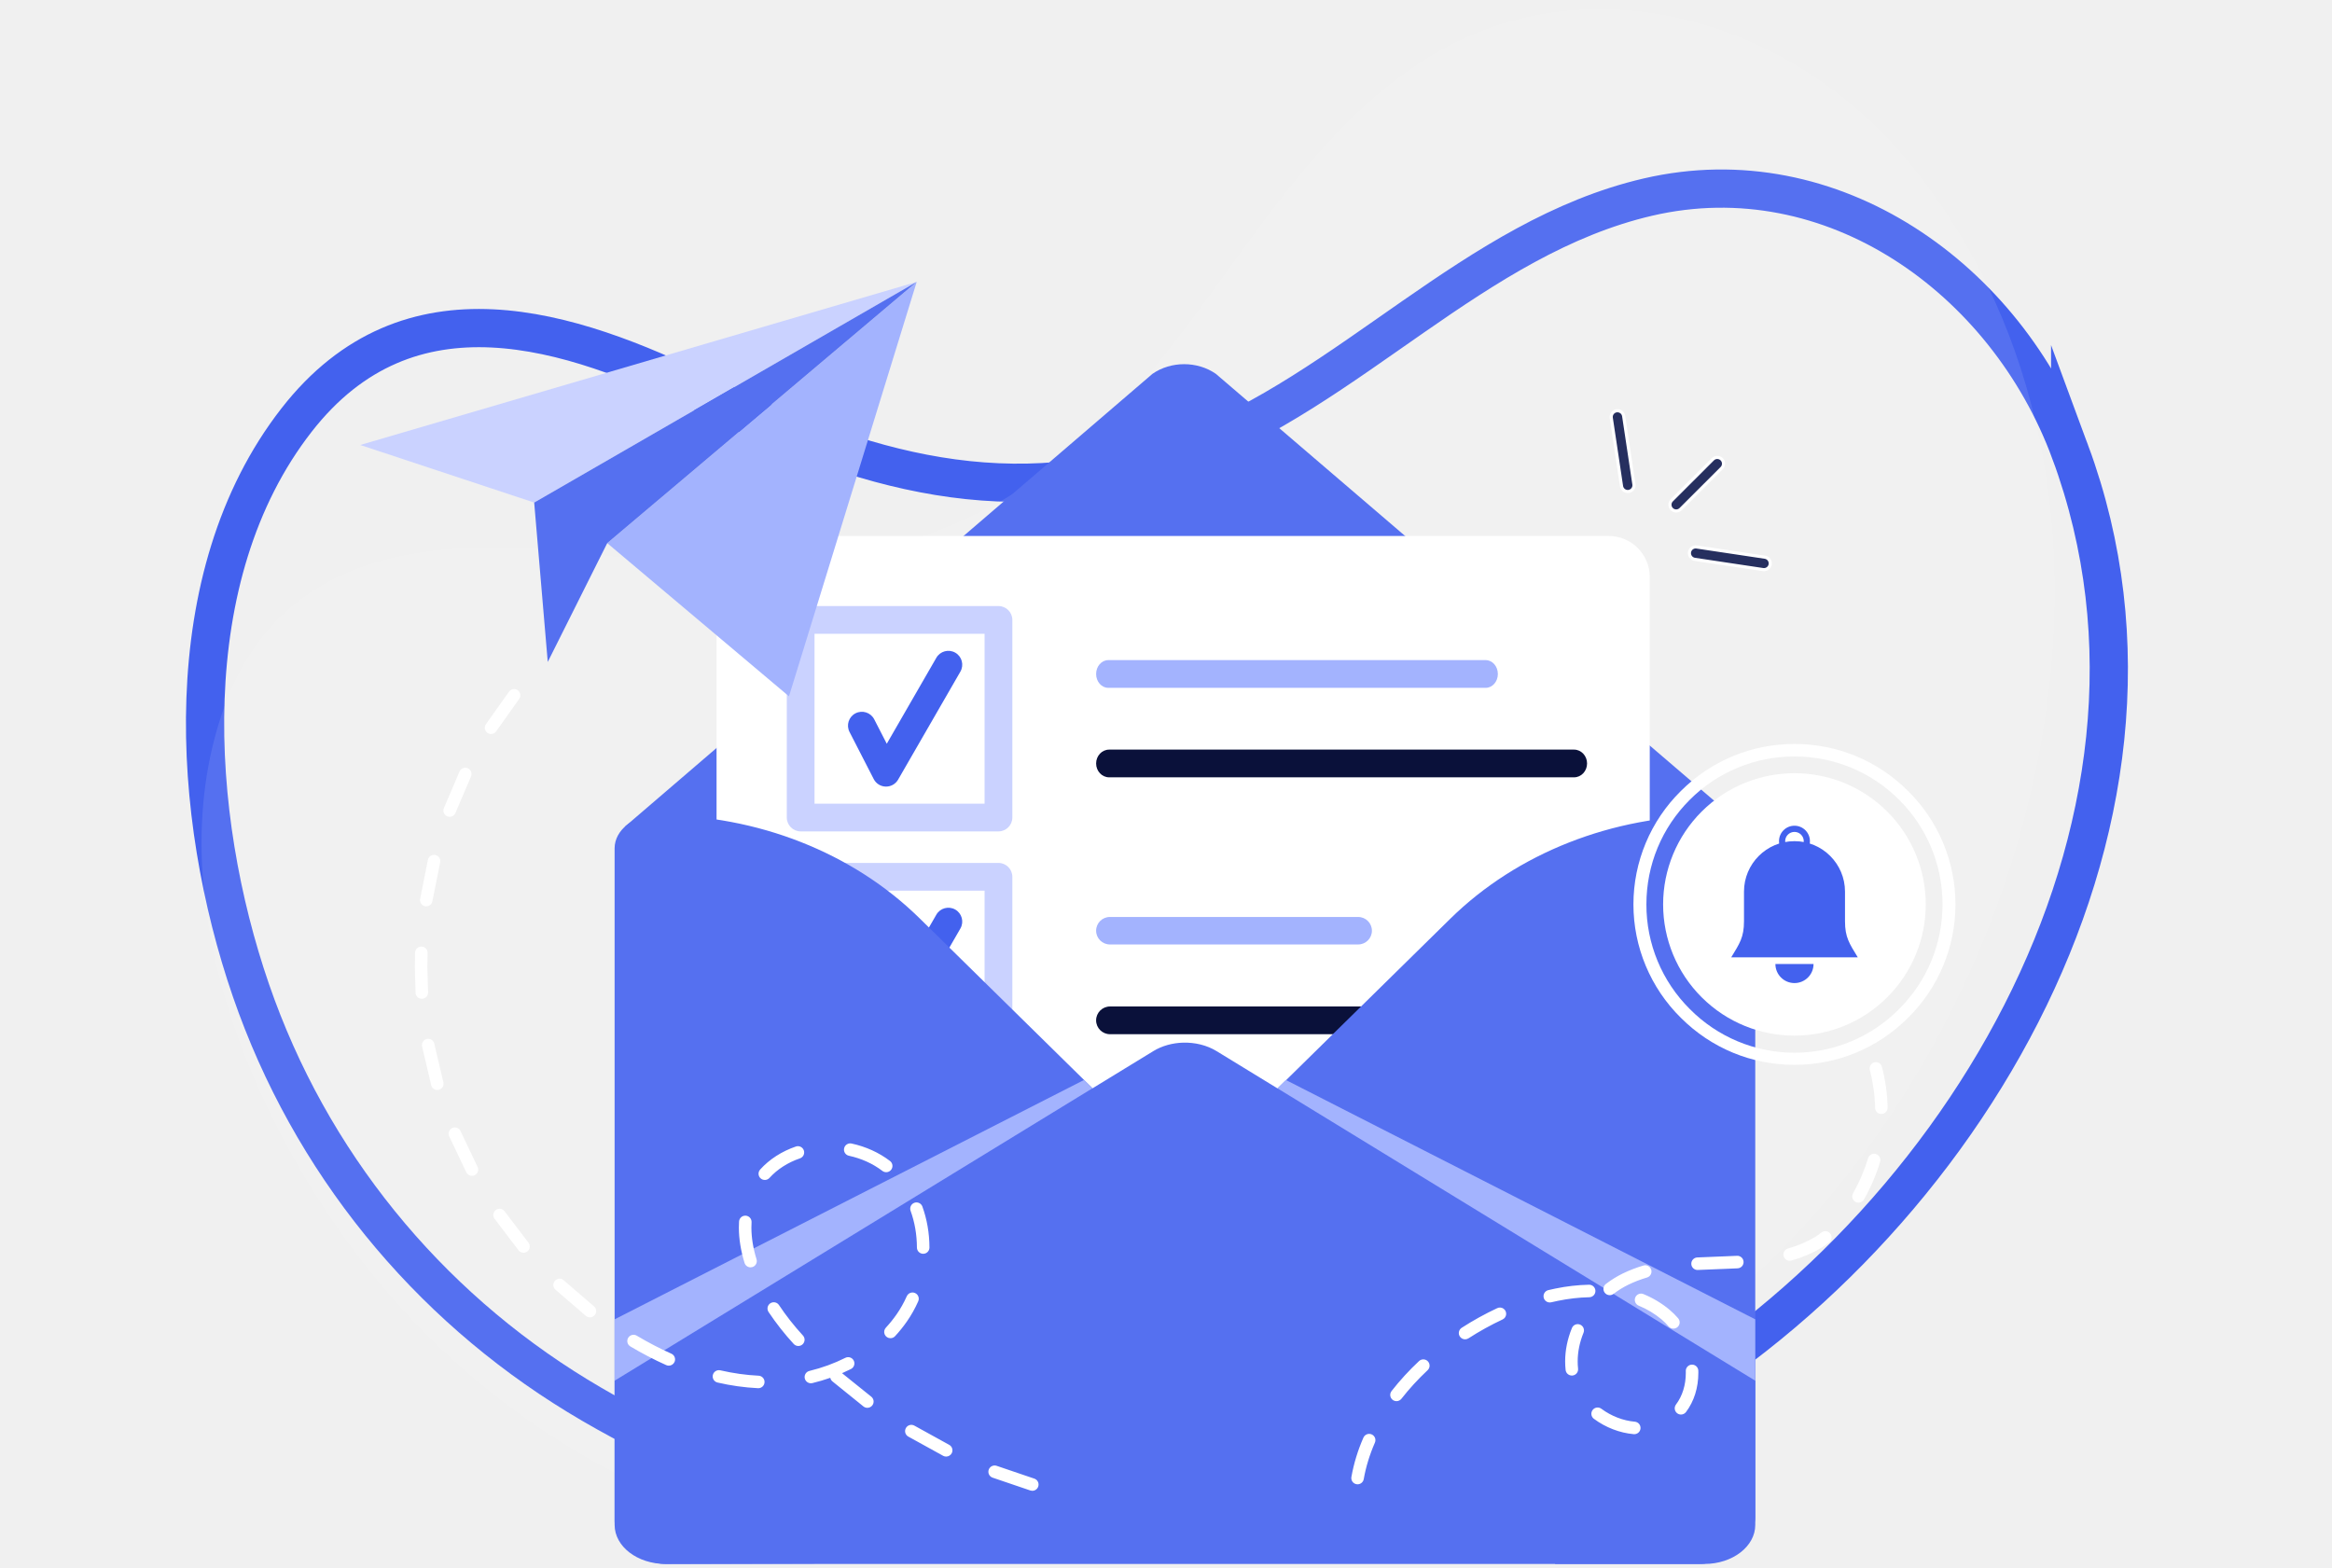
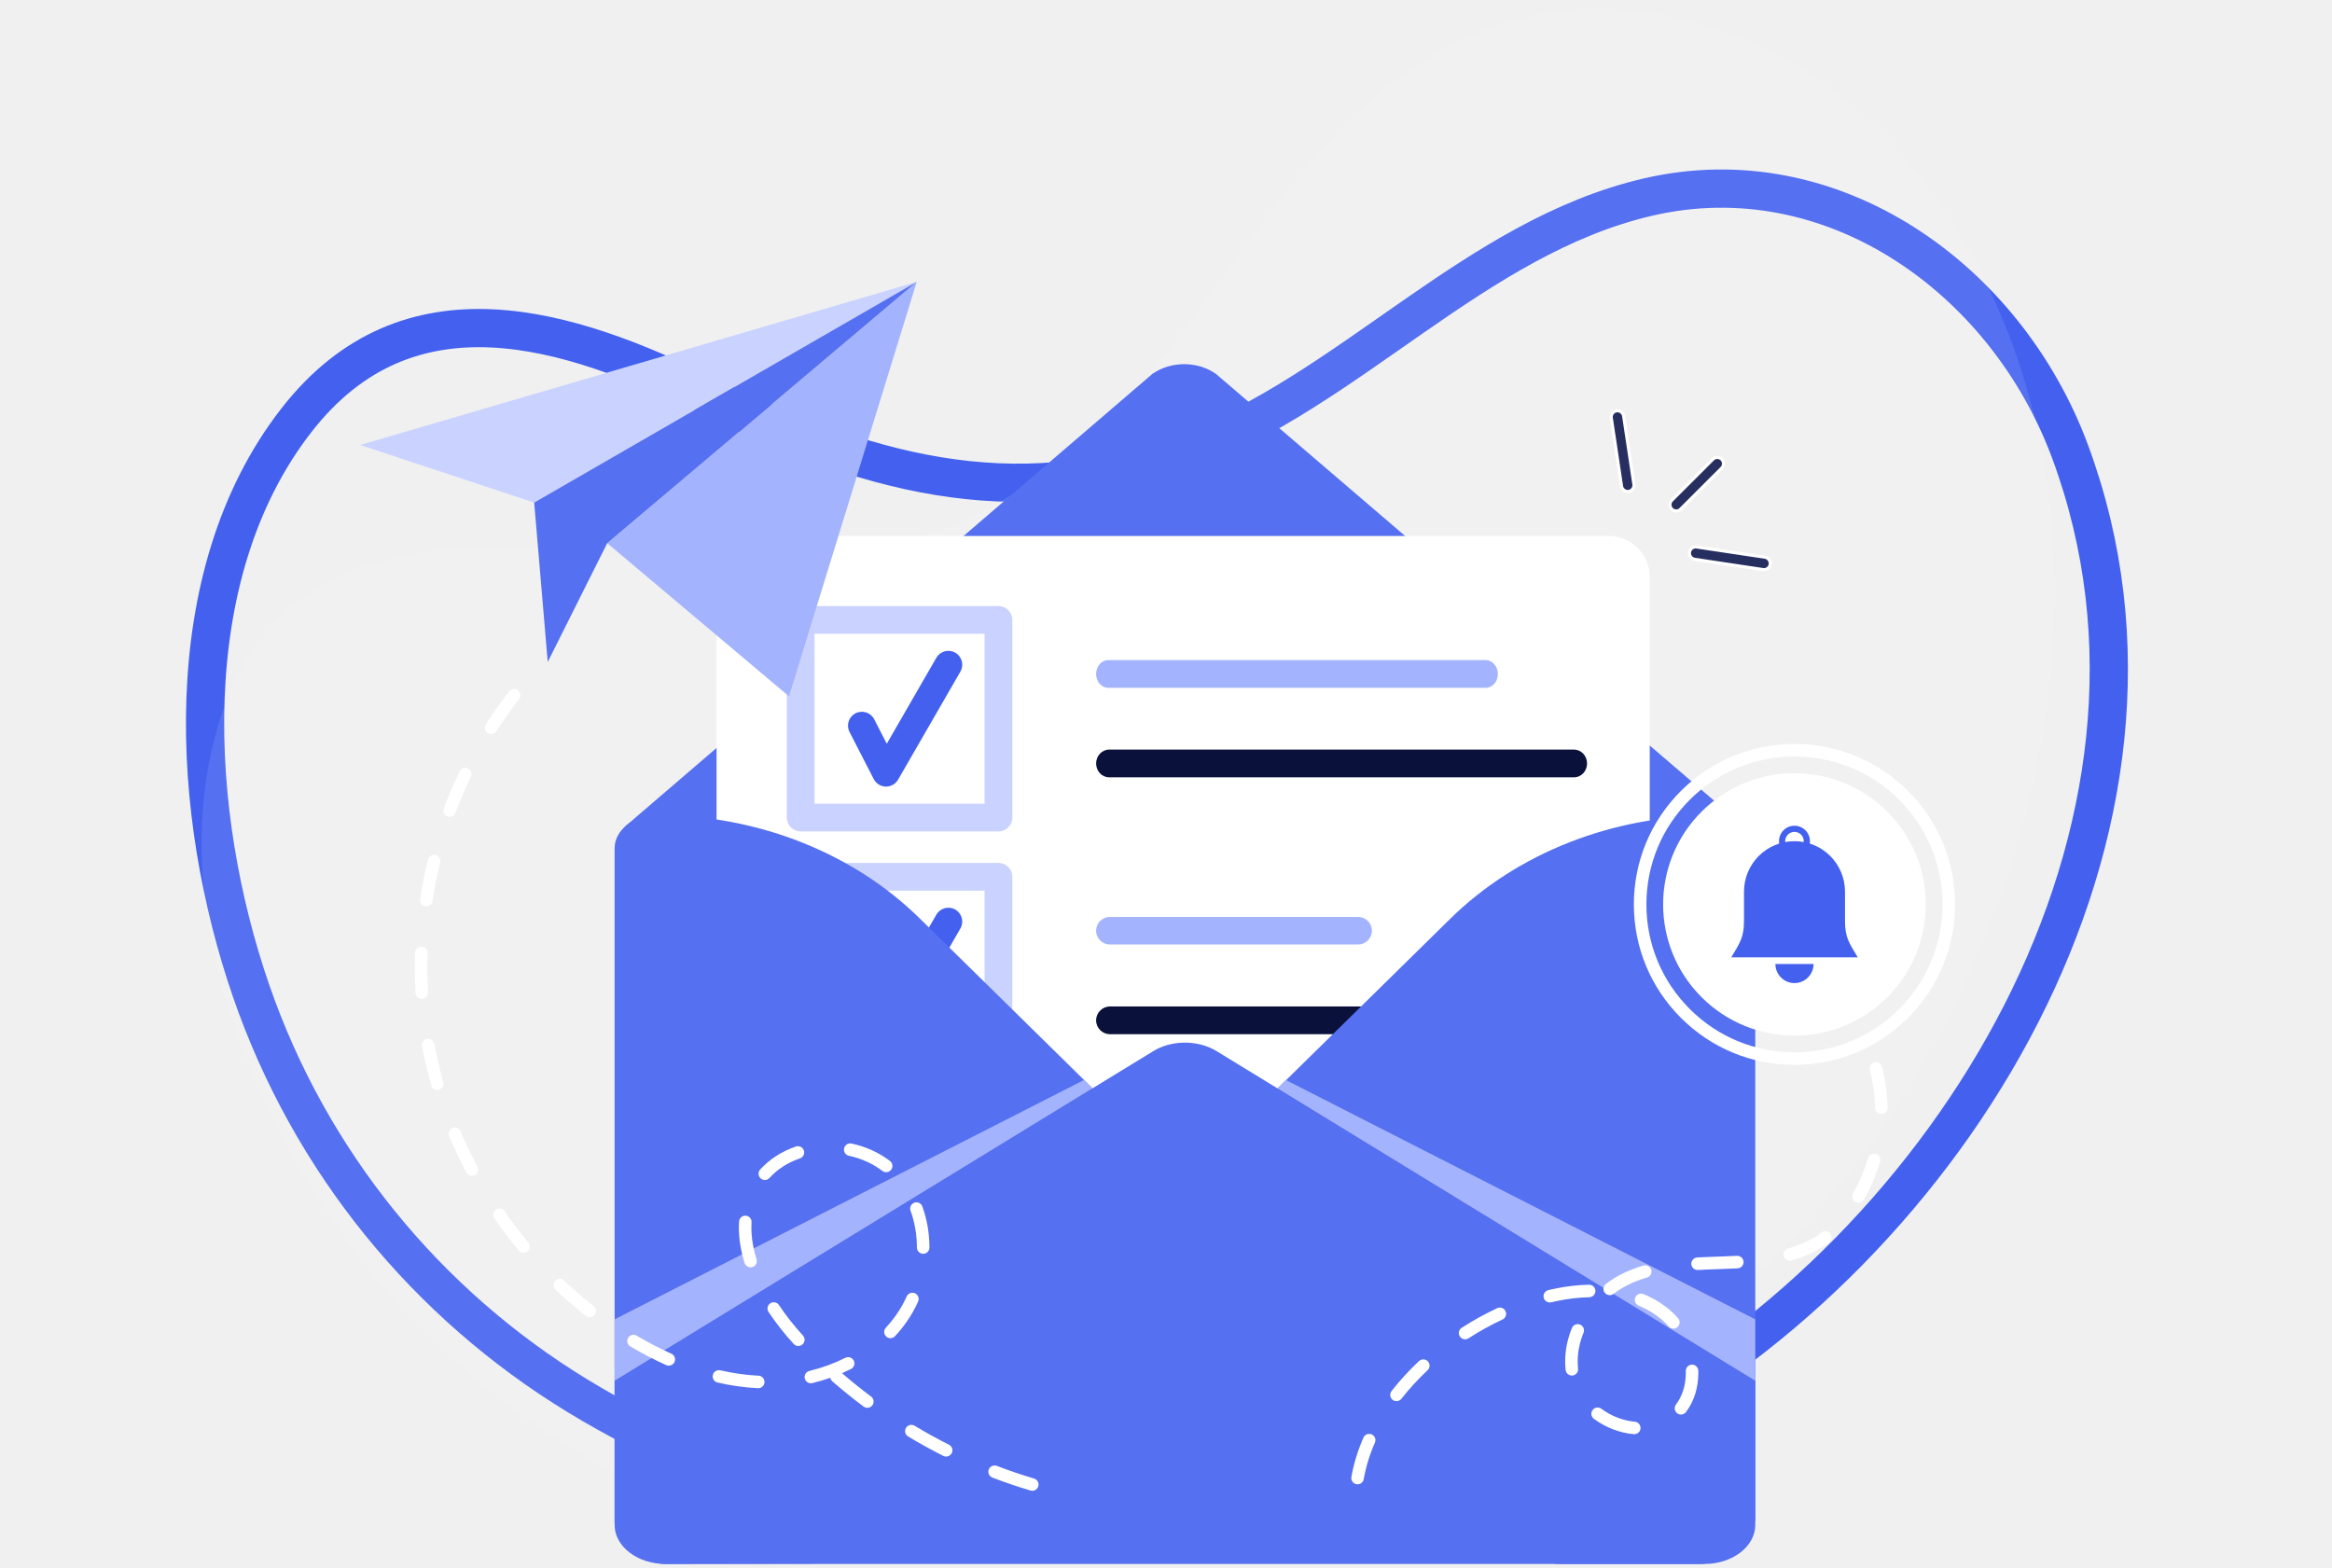
- <svg xmlns="http://www.w3.org/2000/svg" width="183" height="123" fill="none">
-   <g clip-path="url(#A)">
-     <path d="M162.453 35.456c-5.032-13.596-18.68-23.346-33.132-19.99-13.602 3.159-23.38 15.193-36.358 20.015-13.606 5.054-25.406 1.473-37.666-4.526-10.568-5.172-23.201-9.319-32.026 2.01-9.569 12.285-8.29 31.094-3.577 44.76 4.646 13.473 13.794 24.592 25.625 31.809 23.581 14.382 56.851 15.558 81.856 2.205 25.849-13.804 46.248-46.645 35.278-76.284z" stroke="#4361ee" stroke-width="3" stroke-miterlimit="10" />
-     <path opacity=".1" d="M149.732 12.677c-9.219-11.194-25.312-15.931-37.863-8.022-11.811 7.443-17.096 22.016-27.772 30.824-11.193 9.235-23.516 9.719-37.068 8.071-11.681-1.42-24.977-1.197-29.592 12.398-5.006 14.742 2.38 32.09 11.32 43.456 8.814 11.204 21.106 18.709 34.652 21.648 26.998 5.857 58.813-3.938 78.049-24.749 19.885-21.515 28.37-59.224 8.274-83.626z" fill="#fff" />
-     <path d="M90.441 29.334l-41.394 35.53.77 16.076c0 1.917 2.315 29.105 4.517 29.105l38.652-25.841 34.827 23.189c2.202 0 6.453-25.266 6.453-27.183l2.574-15.382-41.43-35.493c-1.454-1.008-3.515-1.008-4.969 0z" fill="#5570f0" />
-     <path d="M126.239 116.464H59.453a3.22 3.22 0 0 1-3.222-3.219V45.28a3.22 3.22 0 0 1 3.222-3.219h66.787a3.22 3.22 0 0 1 3.222 3.219v67.965a3.22 3.22 0 0 1-3.222 3.219z" fill="#fff" />
-     <path d="M78.353 85.402H62.831a1.09 1.09 0 0 1-1.089-1.088V68.806a1.09 1.09 0 0 1 1.089-1.087h15.522a1.09 1.09 0 0 1 1.089 1.087v15.508a1.09 1.09 0 0 1-1.089 1.088zm-14.434-2.175h13.344V69.895H63.919v13.332z" fill="#cad2ff" />
-     <path d="M125.846 81.16H87.104a1.09 1.09 0 0 1-1.089-1.088 1.09 1.09 0 0 1 1.089-1.088h38.742a1.09 1.09 0 0 1 1.088 1.088c.001.6-.487 1.088-1.088 1.088z" fill="#0a113a" />
-     <path d="M69.532 81.888h-.026c-.399-.01-.761-.236-.942-.591L66.665 77.6c-.275-.534-.064-1.19.472-1.464a1.09 1.09 0 0 1 1.465.471l.986 1.919 3.89-6.747a1.09 1.09 0 0 1 1.487-.4c.521.3.7.965.4 1.486l-4.889 8.479a1.09 1.09 0 0 1-.944.544z" fill="#4361ee" />
-     <path d="M106.578 74.117H87.096a1.08 1.08 0 0 1-1.08-1.079 1.08 1.08 0 0 1 1.08-1.079h19.483a1.08 1.08 0 0 1 1.08 1.079 1.08 1.08 0 0 1-1.08 1.079z" fill="#a3b3fe" />
-     <path d="M78.353 65.244H62.831a1.09 1.09 0 0 1-1.089-1.088V48.648a1.09 1.09 0 0 1 1.089-1.088h15.522a1.09 1.09 0 0 1 1.089 1.088v15.508a1.09 1.09 0 0 1-1.089 1.088zm-14.434-2.176h13.344V49.736H63.919v13.332z" fill="#cad2ff" />
-     <path d="M116.588 53.978H86.97c-.527 0-.954-.487-.954-1.087s.427-1.088.954-1.088h29.618c.526 0 .954.487.954 1.088s-.428 1.087-.954 1.087z" fill="#a3b3fe" />
-     <path d="M123.517 61.001H87.041c-.566 0-1.025-.487-1.025-1.088s.459-1.087 1.025-1.087h36.477c.566 0 1.025.487 1.025 1.087s-.458 1.088-1.025 1.088z" fill="#0a113a" />
-     <path d="M69.532 61.728h-.026c-.399-.009-.761-.236-.942-.591l-1.899-3.697c-.275-.534-.064-1.19.472-1.464a1.09 1.09 0 0 1 1.465.471l.986 1.919 3.89-6.747a1.09 1.09 0 0 1 1.487-.4c.521.3.7.965.4 1.486l-4.889 8.479a1.09 1.09 0 0 1-.944.544z" fill="#4361ee" />
-     <g fill="#5570f0">
-       <path d="M93.835 91.733l19.973-19.634c5.246-5.156 12.733-8.103 20.591-8.103 1.846 0 3.342 1.171 3.342 2.617v26.75 25.728c0 1.445-2.495 3.639-4.341 3.639h-11.348L93.835 94.994c-.944-.928-.944-2.333 0-3.261zm-1.698-.035L72.163 72.064c-5.246-5.156-12.733-8.103-20.591-8.103-1.846 0-3.342 1.171-3.342 2.617v26.75 26.043c0 1.445 2.142 3.36 3.988 3.36l11.702-.036 28.217-27.736a2.23 2.23 0 0 0 0-3.261z" />
-       <path d="M137.742 108.35v11.318c0 1.691-1.786 3.063-3.987 3.063H52.219c-2.202 0-3.987-1.371-3.987-3.063V108.35l42.27-25.862c.688-.421 1.512-.643 2.344-.666.925-.025 1.859.197 2.625.666l42.271 25.862z" />
-     </g>
-     <g fill="#a3b3fe">
-       <path d="M100.901 84.75l36.839 18.785-.001 4.815-37.501-22.949.663-.651zm-15.831 0l-36.839 18.785v4.815l37.501-22.949-.663-.651zM71.937 22.121l-8.639 28.032-1.384 4.492-3.947-3.328-10.316-8.694 24.287-20.502z" />
-     </g>
-     <path d="M71.937 22.121L41.921 39.44l-13.653-4.52 43.67-12.799z" fill="#cad2ff" />
-     <path d="M71.936 22.121L47.651 42.623l-4.667 9.323L41.92 39.44l30.016-17.319z" fill="#5570f0" />
-     <g fill="#fff">
-       <path d="M81.007 116.991a.49.49 0 0 1-.14-.021l-2.99-1.016a.491.491 0 0 1 .352-.917l2.919.992a.49.49 0 0 1 .331.611.49.49 0 0 1-.47.351zm-6.759-2.686c-.074 0-.15-.016-.221-.052l-2.764-1.525a.49.49 0 0 1 .508-.842l2.7 1.489a.49.49 0 0 1 .218.66c-.088.171-.261.27-.441.27zm-6.184-3.826c-.102 0-.206-.033-.294-.098l-2.455-1.983a.49.49 0 0 1-.159-.275 14.62 14.62 0 0 1-1.407.416c-.263.064-.529-.099-.594-.362a.49.49 0 0 1 .362-.593c.993-.241 1.941-.587 2.82-1.028a.491.491 0 0 1 .442.877l-.7.328 2.279 1.833a.49.49 0 0 1 .099.688c-.095.129-.243.197-.393.197zm-8.56-1.539c-.008 0-.016 0-.023-.001a18.02 18.02 0 0 1-3.174-.445.491.491 0 0 1 .221-.957c1.009.232 2.018.374 3 .421a.49.49 0 0 1 .468.514.49.49 0 0 1-.49.468zm-7.021-1.769a.5.5 0 0 1-.201-.043 27.6 27.6 0 0 1-2.817-1.467.491.491 0 1 1 .503-.844c.903.537 1.817 1.013 2.716 1.414a.49.49 0 0 1 .248.65c-.082.181-.261.29-.449.29zm10.166-1.544a.49.49 0 0 1-.363-.159 20.76 20.76 0 0 1-1.975-2.51.49.49 0 1 1 .818-.544c.548.824 1.181 1.628 1.88 2.39a.49.49 0 0 1-.03.694.48.48 0 0 1-.331.129zm7.229-.612a.49.49 0 0 1-.361-.825 9.8 9.8 0 0 0 .846-1.052c.301-.433.566-.904.787-1.399a.492.492 0 1 1 .898.4c-.246.552-.542 1.076-.877 1.559-.28.403-.593.793-.931 1.158a.48.48 0 0 1-.36.159zm-23.589-1.638a.49.49 0 0 1-.304-.105l-2.397-2.065a.492.492 0 1 1 .676-.714l2.329 2.006a.49.49 0 0 1-.304.878zm12.609-3.922c-.21 0-.405-.136-.47-.347-.296-.96-.447-1.895-.446-2.78l.014-.468a.491.491 0 1 1 .981.06l-.012.409c0 .787.135 1.625.402 2.49a.49.49 0 0 1-.325.614.51.51 0 0 1-.144.021zm13.548-1.064c-.27 0-.49-.219-.492-.489-.004-1.015-.172-1.989-.5-2.892a.492.492 0 0 1 .925-.335c.365 1.01.554 2.095.558 3.223a.49.49 0 0 1-.489.493zm-31.365-.082a.49.49 0 0 1-.379-.177l-1.913-2.518a.492.492 0 0 1 .809-.559l1.861 2.449a.49.49 0 0 1-.064.692c-.092.075-.203.112-.314.112zm18.937-5.71a.49.49 0 0 1-.365-.821c.727-.803 1.696-1.427 2.803-1.805a.491.491 0 1 1 .318.93c-.948.323-1.775.854-2.39 1.534a.5.5 0 0 1-.366.162zm-22.984-.324c-.176 0-.346-.095-.435-.261l-1.356-2.856a.491.491 0 1 1 .906-.381l1.319 2.777a.49.49 0 0 1-.204.664c-.073.038-.152.057-.229.057zm32.506-.287a.49.49 0 0 1-.299-.102c-.739-.566-1.646-.977-2.624-1.188a.491.491 0 0 1 .208-.96c1.119.241 2.161.715 3.014 1.369a.49.49 0 0 1-.299.881zm-35.224-6.449a.49.49 0 0 1-.473-.357l-.724-3.079a.491.491 0 1 1 .966-.18l.703 2.99a.49.49 0 0 1-.339.606c-.044.013-.09.019-.134.019zm-1.215-7.159a.49.49 0 0 1-.49-.463l-.058-2.004.019-1.158c.009-.271.237-.484.508-.475a.49.49 0 0 1 .475.507l-.019 1.126.057 1.947a.49.49 0 0 1-.462.519c-.01-.001-.019 0-.029 0zm.35-7.255a.44.44 0 0 1-.075-.006.49.49 0 0 1-.411-.56l.618-3.1c.065-.263.331-.424.595-.36a.49.49 0 0 1 .36.594l-.602 3.014c-.038.244-.248.417-.486.417zm1.837-7.027a.5.5 0 0 1-.173-.031.49.49 0 0 1-.288-.633l1.241-2.908a.491.491 0 1 1 .886.425l-1.207 2.827a.49.49 0 0 1-.46.32zm3.249-6.497a.49.49 0 0 1-.414-.757l1.831-2.581c.168-.214.476-.251.69-.085a.49.49 0 0 1 .085.689l-1.778 2.505c-.092.147-.251.227-.413.227zm67.996 58.88a.51.51 0 0 1-.086-.008.49.49 0 0 1-.398-.569 13.59 13.59 0 0 1 .943-3.086c.109-.248.399-.362.648-.253a.49.49 0 0 1 .253.646c-.413.946-.708 1.91-.876 2.863-.043.24-.251.407-.484.407zm21.714-3.933c-.015 0-.029-.001-.044-.002-1.098-.095-2.208-.524-3.126-1.206a.491.491 0 0 1 .587-.788c.774.575 1.706.936 2.625 1.016a.49.49 0 0 1 .447.532.49.49 0 0 1-.489.448zm3.665-1.541c-.103 0-.206-.033-.295-.099a.49.49 0 0 1-.097-.687c.505-.672.772-1.534.772-2.492l-.002-.135a.49.49 0 0 1 .479-.504c.269-.008.497.207.504.479l.002.16c0 1.172-.335 2.238-.969 3.082-.097.128-.245.196-.394.196zm-22.326-1.05a.49.49 0 0 1-.387-.793 20.88 20.88 0 0 1 2.156-2.353c.198-.186.51-.176.695.021a.49.49 0 0 1-.02.694c-.756.71-1.448 1.464-2.055 2.242a.5.5 0 0 1-.389.189zm13.762-2.011a.49.49 0 0 1-.489-.437c-.024-.222-.036-.449-.036-.675 0-.872.178-1.752.531-2.616a.491.491 0 1 1 .91.371c-.304.746-.458 1.502-.458 2.246a5.33 5.33 0 0 0 .03.567.49.49 0 0 1-.435.542l-.053.002zm-8.377-2.842c-.162 0-.32-.08-.414-.225a.49.49 0 0 1 .147-.679c.896-.578 1.835-1.097 2.787-1.542a.491.491 0 1 1 .417.889c-.913.427-1.812.924-2.671 1.478-.083.053-.176.079-.266.079zm16.346-.84c-.138 0-.275-.059-.373-.171a4.97 4.97 0 0 0-.549-.547 6.84 6.84 0 0 0-1.803-1.085.491.491 0 1 1 .375-.908c.766.316 1.459.734 2.062 1.243.233.198.456.418.661.656a.49.49 0 0 1-.373.812zm-9.7-2.053a.49.49 0 0 1-.478-.377.49.49 0 0 1 .365-.592l.555-.123a14.52 14.52 0 0 1 2.637-.3c.273-.004.496.21.502.481a.49.49 0 0 1-.482.501c-.801.016-1.629.111-2.458.281l-.525.116a.51.51 0 0 1-.116.013zm4.703-.572c-.148 0-.295-.066-.391-.194a.49.49 0 0 1 .092-.688c.415-.316.858-.591 1.314-.815a10.35 10.35 0 0 1 1.633-.63.491.491 0 0 1 .278.942 9.4 9.4 0 0 0-1.477.57 6.88 6.88 0 0 0-1.15.714c-.09.068-.195.101-.299.101zm6.893-1.977a.49.49 0 0 1-.49-.465.49.49 0 0 1 .464-.518l1.721-.071.244-.009 1.155-.049c.27-.015.502.194.517.465a.49.49 0 0 1-.465.517l-1.173.05-.245.009-1.7.07c-.01.001-.019.001-.028.001zm7.229-.723a.49.49 0 0 1-.473-.356.49.49 0 0 1 .338-.607 8.74 8.74 0 0 0 2.138-.908c.15-.09.312-.205.484-.343a.491.491 0 0 1 .619.763 5.37 5.37 0 0 1-.595.423c-.71.426-1.487.757-2.374 1.011-.046.012-.092.018-.137.018zm5.399-4.56c-.082 0-.166-.021-.242-.064a.49.49 0 0 1-.184-.669 13.6 13.6 0 0 0 1.184-2.761.492.492 0 0 1 .942.284 14.57 14.57 0 0 1-1.27 2.961c-.092.159-.259.248-.43.248zm1.796-6.962a.49.49 0 0 1-.491-.481c-.02-.988-.16-1.987-.414-2.968a.491.491 0 1 1 .951-.247c.274 1.055.423 2.13.446 3.195a.49.49 0 0 1-.482.501zm.466-9.162a10.29 10.29 0 0 0 0-14.561c-4.024-4.021-10.549-4.021-14.574 0a10.29 10.29 0 0 0 0 14.561c4.024 4.021 10.55 4.021 14.574 0z" />
-     </g>
-     <g fill="#4361ee">
-       <path d="M144.784 72.298v-2.327c0-2.187-1.776-3.96-3.964-3.96a3.96 3.96 0 0 0-3.963 3.96v2.327c0 1.265-.348 1.749-1.003 2.83h9.933c-.656-1.081-1.003-1.565-1.003-2.83zm-3.966 4.849c-.826 0-1.496-.669-1.496-1.495h2.992c.001.825-.669 1.495-1.496 1.495z" />
-       <path d="M140.818 64.799c-.671 0-1.214.543-1.214 1.213s.543 1.213 1.214 1.213 1.214-.543 1.214-1.213-.544-1.213-1.214-1.213zm0 1.942a.73.73 0 0 1-.73-.728.73.73 0 0 1 .73-.729.73.73 0 0 1 .729.729.73.73 0 0 1-.729.728z" />
-     </g>
-     <path d="M140.817 83.564c-3.366 0-6.53-1.31-8.911-3.688a12.5 12.5 0 0 1 0-17.805c2.381-2.378 5.545-3.688 8.911-3.688s6.53 1.31 8.911 3.688a12.5 12.5 0 0 1 0 17.805c-2.38 2.378-5.545 3.688-8.911 3.688zm0-24.198a11.55 11.55 0 0 0-8.216 3.399c-2.194 2.193-3.402 5.107-3.402 8.208a11.53 11.53 0 0 0 3.402 8.208 11.55 11.55 0 0 0 16.432 0c2.194-2.193 3.402-5.107 3.402-8.208a11.53 11.53 0 0 0-3.402-8.208 11.55 11.55 0 0 0-8.216-3.399z" fill="#fff" />
-     <path d="M131.539 40.098a.49.49 0 0 1-.348-.838l3.222-3.219a.49.49 0 1 1 .695.694l-3.222 3.219a.49.49 0 0 1-.347.144z" fill="#262f5f" />
-     <path d="M131.538 40.22a.61.61 0 0 1-.434-.18c-.117-.116-.18-.27-.18-.434s.063-.318.18-.434l3.222-3.219c.239-.24.629-.24.868 0a.61.61 0 0 1 0 .868l-3.222 3.219a.61.61 0 0 1-.434.18zm3.222-4.201c-.094 0-.189.036-.261.108l-3.222 3.219c-.07.07-.108.162-.108.261s.038.191.108.261.162.108.261.108.191-.038.261-.108l3.222-3.219c.07-.07.108-.162.108-.261s-.038-.191-.108-.26a.37.37 0 0 0-.261-.108z" fill="#fff" />
-     <path d="M138.429 44.705a.51.51 0 0 1-.073-.005l-5.363-.804a.49.49 0 0 1 .146-.972l5.362.804a.49.49 0 0 1 .414.558.49.49 0 0 1-.486.418z" fill="#262f5f" />
-     <path d="M138.429 44.827a.65.65 0 0 1-.092-.007l-5.363-.804c-.334-.05-.566-.363-.516-.698s.364-.566.699-.516l5.362.804c.335.05.567.363.517.698a.62.62 0 0 1-.607.523zm-5.364-1.787a.37.37 0 0 0-.364.314.37.37 0 0 0 .309.419l5.363.804a.37.37 0 0 0 .419-.309.37.37 0 0 0-.309-.419l-5.363-.804c-.018-.003-.037-.004-.055-.004z" fill="#fff" />
-     <path d="M127.734 38.57c-.239 0-.449-.175-.486-.418l-.805-5.358a.49.49 0 0 1 .413-.559c.268-.04.519.145.56.413l.805 5.358a.49.49 0 0 1-.414.559c-.024.004-.05.005-.073.005z" fill="#262f5f" />
-     <path d="M127.734 38.694a.62.62 0 0 1-.607-.523l-.806-5.357a.61.61 0 0 1 .114-.456c.098-.132.241-.218.403-.242a.61.61 0 0 1 .456.113c.133.098.218.241.242.403l.806 5.357a.61.61 0 0 1-.114.456c-.098.132-.241.218-.403.242-.03.005-.061.007-.091.007zm-.805-6.34c-.018 0-.036.002-.055.004-.098.015-.184.066-.242.145s-.083.176-.068.274l.805 5.358a.37.37 0 0 0 .364.314c.018 0 .036-.002.055-.004.097-.015.183-.066.241-.146a.36.36 0 0 0 .068-.274l-.805-5.358c-.015-.098-.066-.183-.145-.241-.064-.047-.14-.072-.218-.072z" fill="#fff" />
+ <svg xmlns="http://www.w3.org/2000/svg" width="183" height="123" viewBox="0 0 183 123" fill="none">
+   <g clip-path="url(#clip0_1230_3219)">
+     <path d="M162.453 35.456C157.421 21.86 143.773 12.11 129.321 15.466C115.719 18.625 105.941 30.66 92.963 35.481C79.357 40.536 67.558 36.954 55.297 30.955C44.729 25.783 32.097 21.636 23.271 32.966C13.702 45.251 14.982 64.06 19.694 77.726C24.341 91.199 33.488 102.318 45.319 109.535C68.9 123.917 102.17 125.093 127.175 111.74C153.024 97.936 173.423 65.095 162.453 35.456Z" stroke="#4361EE" stroke-width="3" stroke-miterlimit="10" />
+     <path opacity="0.1" d="M149.732 12.677C140.513 1.483 124.42 -3.253 111.869 4.655C100.058 12.098 94.773 26.671 84.097 35.479C72.903 44.715 60.581 45.198 47.029 43.55C35.348 42.13 22.053 42.353 17.437 55.948C12.431 70.69 19.817 88.038 28.757 99.404C37.571 110.608 49.862 118.113 63.409 121.052C90.407 126.909 122.222 117.114 141.458 96.303C161.343 74.788 169.828 37.079 149.732 12.677Z" fill="white" />
+     <path d="M90.441 29.334L49.047 64.864L49.817 80.94C49.817 82.857 52.132 110.045 54.334 110.045L92.986 84.204L127.813 107.393C130.015 107.393 134.266 82.127 134.266 80.21L136.84 64.828L95.41 29.334C93.956 28.326 91.895 28.326 90.441 29.334Z" fill="#5570F0" />
+     <path d="M126.239 116.464H59.453C57.673 116.464 56.23 115.023 56.23 113.245V45.28C56.23 43.502 57.673 42.06 59.453 42.06H126.239C128.018 42.06 129.461 43.502 129.461 45.28V113.245C129.461 115.023 128.018 116.464 126.239 116.464Z" fill="white" />
+     <path d="M78.353 85.402H62.831C62.23 85.402 61.742 84.915 61.742 84.314V68.806C61.742 68.206 62.23 67.719 62.831 67.719H78.353C78.954 67.719 79.442 68.206 79.442 68.806V84.314C79.442 84.915 78.954 85.402 78.353 85.402ZM63.919 83.227H77.264V69.895H63.919V83.227Z" fill="#CAD2FF" />
+     <path d="M125.846 81.159H87.104C86.503 81.159 86.016 80.672 86.016 80.072C86.016 79.472 86.503 78.984 87.104 78.984H125.846C126.447 78.984 126.934 79.472 126.934 80.072C126.935 80.672 126.447 81.159 125.846 81.159Z" fill="#0A113A" />
+     <path d="M69.532 81.888C69.524 81.888 69.515 81.888 69.506 81.888C69.108 81.879 68.746 81.652 68.564 81.297L66.665 77.6C66.391 77.066 66.602 76.409 67.137 76.136C67.672 75.861 68.329 76.072 68.603 76.607L69.588 78.526L73.478 71.779C73.778 71.259 74.444 71.08 74.966 71.379C75.486 71.679 75.666 72.344 75.365 72.865L70.476 81.344C70.282 81.681 69.921 81.888 69.532 81.888Z" fill="#4361EE" />
+     <path d="M106.578 74.117H87.096C86.499 74.117 86.016 73.634 86.016 73.038C86.016 72.442 86.499 71.959 87.096 71.959H106.578C107.174 71.959 107.658 72.442 107.658 73.038C107.658 73.634 107.174 74.117 106.578 74.117Z" fill="#A3B3FE" />
+     <path d="M78.353 65.244H62.831C62.23 65.244 61.742 64.756 61.742 64.156V48.648C61.742 48.048 62.23 47.56 62.831 47.56H78.353C78.954 47.56 79.442 48.048 79.442 48.648V64.156C79.442 64.756 78.954 65.244 78.353 65.244ZM63.919 63.068H77.264V49.736H63.919V63.068Z" fill="#CAD2FF" />
+     <path d="M116.588 53.978H86.97C86.443 53.978 86.016 53.491 86.016 52.89C86.016 52.29 86.443 51.803 86.97 51.803H116.588C117.114 51.803 117.542 52.29 117.542 52.89C117.542 53.491 117.114 53.978 116.588 53.978Z" fill="#A3B3FE" />
+     <path d="M123.517 61.001H87.04C86.474 61.001 86.016 60.514 86.016 59.914C86.016 59.313 86.474 58.826 87.04 58.826H123.517C124.083 58.826 124.542 59.313 124.542 59.914C124.542 60.514 124.084 61.001 123.517 61.001Z" fill="#0A113A" />
+     <path d="M69.532 61.728C69.524 61.728 69.515 61.728 69.506 61.728C69.108 61.718 68.746 61.492 68.564 61.137L66.665 57.44C66.391 56.906 66.602 56.249 67.137 55.976C67.672 55.701 68.329 55.912 68.603 56.447L69.588 58.366L73.478 51.619C73.778 51.099 74.444 50.92 74.966 51.219C75.486 51.519 75.666 52.184 75.365 52.705L70.476 61.184C70.282 61.52 69.921 61.728 69.532 61.728Z" fill="#4361EE" />
+     <path d="M93.835 91.733L113.808 72.099C119.054 66.942 126.541 63.996 134.399 63.996C136.245 63.996 137.741 65.167 137.741 66.613V93.363V119.091C137.741 120.536 135.246 122.73 133.4 122.73H122.052L93.835 94.994C92.891 94.066 92.891 92.661 93.835 91.733Z" fill="#5570F0" />
+     <path d="M92.137 91.698L72.163 72.064C66.917 66.907 59.43 63.961 51.572 63.961C49.726 63.961 48.23 65.132 48.23 66.578V93.328V119.371C48.23 120.816 50.373 122.731 52.218 122.731L63.92 122.695L92.137 94.959C93.081 94.031 93.081 92.626 92.137 91.698Z" fill="#5570F0" />
+     <path d="M137.742 108.35V119.668C137.742 121.359 135.956 122.731 133.755 122.731H52.219C50.018 122.731 48.232 121.36 48.232 119.668V108.35L90.502 82.488C91.19 82.067 92.014 81.845 92.846 81.822C93.77 81.797 94.704 82.019 95.471 82.488L137.742 108.35Z" fill="#5570F0" />
+     <path d="M100.901 84.75L137.74 103.535L137.739 108.35L100.238 85.401L100.901 84.75Z" fill="#A3B3FE" />
+     <path d="M85.07 84.75L48.23 103.535L48.231 108.35L85.732 85.401L85.07 84.75Z" fill="#A3B3FE" />
+     <path d="M71.937 22.121L63.297 50.153L61.913 54.645L57.966 51.317L47.65 42.623L71.937 22.121Z" fill="#A3B3FE" />
+     <path d="M71.937 22.121L41.921 39.44L28.268 34.92L71.937 22.121Z" fill="#CAD2FF" />
+     <path d="M71.936 22.121L47.651 42.623L42.983 51.947L41.92 39.44L71.936 22.121Z" fill="#5570F0" />
+     <path d="M81.007 116.991C80.96 116.991 80.913 116.984 80.866 116.97C79.864 116.672 78.857 116.33 77.876 115.954C77.622 115.857 77.496 115.573 77.593 115.319C77.689 115.066 77.975 114.94 78.228 115.037C79.185 115.404 80.167 115.738 81.146 116.029C81.406 116.106 81.554 116.38 81.477 116.64C81.414 116.853 81.218 116.991 81.007 116.991ZM74.248 114.305C74.173 114.305 74.097 114.289 74.027 114.253C73.092 113.781 72.161 113.268 71.263 112.728C71.03 112.588 70.955 112.286 71.095 112.053C71.236 111.821 71.537 111.746 71.77 111.886C72.648 112.414 73.556 112.915 74.47 113.375C74.713 113.497 74.81 113.793 74.688 114.035C74.6 114.206 74.427 114.305 74.248 114.305ZM68.063 110.479C67.961 110.479 67.858 110.446 67.769 110.381C66.929 109.753 66.103 109.085 65.314 108.398C65.229 108.324 65.175 108.226 65.155 108.123C64.697 108.284 64.227 108.423 63.748 108.539C63.485 108.603 63.219 108.44 63.154 108.177C63.091 107.913 63.253 107.648 63.516 107.584C64.509 107.343 65.457 106.997 66.336 106.556C66.579 106.434 66.874 106.531 66.997 106.773C67.119 107.016 67.021 107.311 66.779 107.433C66.549 107.548 66.315 107.658 66.078 107.761C66.812 108.396 67.578 109.012 68.357 109.594C68.575 109.756 68.619 110.065 68.457 110.282C68.362 110.411 68.213 110.479 68.063 110.479ZM59.503 108.94C59.495 108.94 59.487 108.94 59.48 108.939C58.44 108.889 57.372 108.74 56.306 108.494C56.041 108.433 55.876 108.169 55.937 107.905C55.998 107.641 56.262 107.476 56.526 107.537C57.535 107.769 58.545 107.911 59.526 107.958C59.797 107.971 60.007 108.201 59.993 108.472C59.982 108.735 59.764 108.94 59.503 108.94ZM52.483 107.171C52.415 107.171 52.347 107.157 52.282 107.128C51.349 106.711 50.401 106.217 49.465 105.661C49.231 105.523 49.154 105.221 49.294 104.988C49.432 104.754 49.734 104.678 49.968 104.817C50.871 105.354 51.785 105.83 52.684 106.231C52.932 106.342 53.042 106.633 52.932 106.881C52.85 107.062 52.671 107.171 52.483 107.171ZM62.648 105.627C62.516 105.627 62.383 105.574 62.286 105.468C61.552 104.669 60.887 103.824 60.311 102.958C60.161 102.733 60.222 102.428 60.448 102.278C60.674 102.128 60.979 102.189 61.129 102.414C61.677 103.238 62.31 104.042 63.01 104.804C63.193 105.004 63.18 105.315 62.98 105.498C62.887 105.585 62.768 105.627 62.648 105.627ZM69.878 105.015C69.758 105.015 69.639 104.972 69.544 104.885C69.345 104.701 69.332 104.39 69.516 104.19C69.823 103.858 70.108 103.504 70.363 103.138C70.663 102.705 70.929 102.234 71.149 101.739C71.26 101.492 71.551 101.38 71.798 101.491C72.046 101.601 72.158 101.892 72.047 102.139C71.801 102.691 71.505 103.215 71.169 103.698C70.889 104.101 70.576 104.491 70.238 104.856C70.143 104.962 70.01 105.015 69.878 105.015ZM46.289 103.377C46.182 103.377 46.076 103.343 45.985 103.272C45.162 102.626 44.355 101.932 43.588 101.207C43.391 101.02 43.383 100.709 43.569 100.512C43.756 100.315 44.067 100.306 44.264 100.493C45.009 101.197 45.792 101.872 46.593 102.499C46.807 102.666 46.844 102.976 46.676 103.188C46.579 103.312 46.434 103.377 46.289 103.377ZM58.898 99.455C58.688 99.455 58.493 99.319 58.428 99.108C58.132 98.149 57.981 97.213 57.982 96.328C57.982 96.172 57.986 96.014 57.996 95.861C58.013 95.59 58.245 95.384 58.517 95.4C58.788 95.417 58.994 95.65 58.977 95.921C58.969 96.055 58.965 96.192 58.965 96.329C58.965 97.116 59.1 97.954 59.367 98.82C59.447 99.079 59.302 99.354 59.042 99.434C58.995 99.448 58.946 99.455 58.898 99.455ZM72.446 98.391C72.176 98.391 71.956 98.172 71.954 97.902C71.95 96.887 71.783 95.914 71.455 95.01C71.362 94.755 71.495 94.473 71.749 94.381C72.005 94.288 72.287 94.421 72.379 94.675C72.745 95.685 72.933 96.77 72.937 97.898C72.938 98.169 72.719 98.39 72.448 98.391C72.447 98.391 72.447 98.391 72.446 98.391ZM41.081 98.309C40.94 98.309 40.801 98.249 40.703 98.132C40.032 97.326 39.389 96.479 38.79 95.615C38.636 95.392 38.692 95.086 38.915 94.931C39.138 94.777 39.444 94.833 39.599 95.056C40.181 95.897 40.807 96.721 41.459 97.505C41.633 97.713 41.604 98.023 41.395 98.197C41.304 98.272 41.192 98.309 41.081 98.309ZM60.019 92.6C59.901 92.6 59.783 92.558 59.689 92.472C59.487 92.29 59.472 91.98 59.654 91.779C60.381 90.975 61.35 90.351 62.457 89.974C62.714 89.886 62.993 90.024 63.081 90.28C63.169 90.537 63.031 90.816 62.775 90.904C61.827 91.227 61 91.758 60.385 92.438C60.286 92.545 60.152 92.6 60.019 92.6ZM37.034 92.275C36.858 92.275 36.688 92.18 36.599 92.014C36.106 91.084 35.649 90.124 35.243 89.158C35.137 88.908 35.255 88.621 35.505 88.515C35.756 88.41 36.043 88.527 36.149 88.778C36.544 89.716 36.988 90.65 37.468 91.555C37.595 91.794 37.504 92.091 37.264 92.219C37.19 92.257 37.112 92.275 37.034 92.275ZM69.54 91.989C69.435 91.989 69.331 91.956 69.241 91.887C68.502 91.32 67.595 90.91 66.617 90.699C66.352 90.641 66.183 90.38 66.24 90.115C66.298 89.85 66.56 89.681 66.825 89.739C67.944 89.98 68.986 90.453 69.839 91.108C70.055 91.273 70.096 91.581 69.93 91.796C69.833 91.922 69.688 91.989 69.54 91.989ZM34.316 85.539C34.102 85.539 33.906 85.398 33.844 85.182C33.555 84.168 33.311 83.132 33.12 82.103C33.07 81.837 33.246 81.58 33.513 81.531C33.78 81.481 34.036 81.657 34.086 81.924C34.272 82.922 34.508 83.928 34.789 84.914C34.863 85.174 34.712 85.446 34.451 85.52C34.406 85.533 34.361 85.539 34.316 85.539ZM33.101 78.38C32.843 78.38 32.626 78.179 32.611 77.918C32.573 77.255 32.553 76.581 32.553 75.914C32.553 75.53 32.559 75.141 32.572 74.756C32.581 74.485 32.809 74.273 33.08 74.281C33.351 74.29 33.564 74.517 33.555 74.788C33.543 75.162 33.536 75.54 33.536 75.914C33.536 76.562 33.555 77.217 33.592 77.861C33.608 78.132 33.401 78.364 33.13 78.38C33.121 78.38 33.111 78.38 33.101 78.38ZM33.451 71.126C33.427 71.126 33.401 71.124 33.376 71.12C33.108 71.079 32.923 70.828 32.965 70.559C33.125 69.522 33.333 68.48 33.584 67.46C33.648 67.197 33.915 67.035 34.179 67.1C34.442 67.164 34.603 67.431 34.539 67.694C34.295 68.687 34.092 69.701 33.937 70.708C33.899 70.952 33.689 71.126 33.451 71.126ZM35.288 64.099C35.23 64.099 35.172 64.088 35.115 64.067C34.861 63.972 34.733 63.689 34.828 63.435C35.197 62.449 35.615 61.471 36.069 60.527C36.187 60.282 36.48 60.179 36.725 60.297C36.97 60.414 37.073 60.708 36.955 60.952C36.514 61.87 36.107 62.821 35.748 63.779C35.675 63.977 35.488 64.099 35.288 64.099ZM38.537 57.602C38.447 57.602 38.355 57.577 38.272 57.525C38.044 57.378 37.976 57.074 38.123 56.846C38.692 55.957 39.309 55.089 39.954 54.265C40.121 54.051 40.43 54.014 40.644 54.18C40.857 54.347 40.895 54.656 40.728 54.869C40.102 55.669 39.505 56.512 38.951 57.375C38.858 57.522 38.699 57.602 38.537 57.602Z" fill="white" />
+     <path d="M106.533 116.481C106.505 116.481 106.476 116.478 106.447 116.473C106.179 116.426 106.001 116.172 106.049 115.904C106.23 114.874 106.547 113.835 106.992 112.818C107.101 112.57 107.391 112.456 107.64 112.565C107.888 112.674 108.002 112.963 107.893 113.211C107.48 114.157 107.185 115.121 107.017 116.074C106.974 116.314 106.766 116.481 106.533 116.481ZM128.247 112.548C128.232 112.548 128.218 112.547 128.203 112.546C127.105 112.451 125.995 112.022 125.077 111.34C124.859 111.178 124.814 110.871 124.976 110.653C125.138 110.435 125.446 110.39 125.664 110.552C126.438 111.127 127.37 111.488 128.289 111.568C128.559 111.591 128.76 111.83 128.736 112.1C128.715 112.356 128.499 112.548 128.247 112.548ZM131.912 111.007C131.809 111.007 131.706 110.974 131.617 110.908C131.4 110.745 131.357 110.438 131.52 110.221C132.025 109.549 132.292 108.687 132.292 107.729C132.292 107.685 132.291 107.639 132.29 107.594C132.283 107.323 132.497 107.097 132.769 107.09C133.038 107.082 133.266 107.297 133.273 107.569C133.275 107.622 133.275 107.676 133.275 107.729C133.275 108.901 132.94 109.967 132.306 110.811C132.209 110.939 132.061 111.007 131.912 111.007ZM109.586 109.957C109.481 109.957 109.374 109.923 109.284 109.853C109.07 109.686 109.032 109.377 109.199 109.164C109.838 108.346 110.563 107.555 111.355 106.811C111.553 106.625 111.865 106.635 112.05 106.832C112.236 107.029 112.227 107.341 112.03 107.526C111.274 108.236 110.582 108.99 109.975 109.768C109.877 109.891 109.732 109.957 109.586 109.957ZM123.348 107.946C123.1 107.946 122.887 107.76 122.859 107.509C122.835 107.287 122.823 107.06 122.823 106.834C122.823 105.962 123.001 105.082 123.354 104.218C123.457 103.967 123.743 103.846 123.995 103.949C124.246 104.051 124.367 104.338 124.264 104.589C123.96 105.335 123.806 106.091 123.806 106.835C123.806 107.025 123.816 107.216 123.836 107.402C123.866 107.671 123.671 107.914 123.401 107.944C123.383 107.945 123.365 107.946 123.348 107.946ZM114.971 105.104C114.809 105.104 114.651 105.024 114.557 104.879C114.41 104.65 114.476 104.346 114.704 104.2C115.6 103.622 116.539 103.103 117.491 102.658C117.737 102.542 118.031 102.649 118.145 102.895C118.26 103.14 118.154 103.433 117.908 103.547C116.995 103.974 116.096 104.471 115.237 105.025C115.154 105.078 115.061 105.104 114.971 105.104ZM131.317 104.264C131.179 104.264 131.042 104.205 130.944 104.093C130.773 103.894 130.588 103.71 130.395 103.546C129.869 103.103 129.263 102.738 128.592 102.461C128.34 102.357 128.221 102.069 128.325 101.819C128.429 101.568 128.716 101.45 128.967 101.553C129.733 101.869 130.426 102.287 131.029 102.796C131.262 102.994 131.485 103.214 131.69 103.452C131.867 103.658 131.843 103.968 131.637 104.145C131.545 104.224 131.431 104.264 131.317 104.264ZM121.617 102.211C121.395 102.211 121.193 102.06 121.139 101.834C121.076 101.57 121.24 101.305 121.504 101.242C121.69 101.198 121.876 101.157 122.059 101.119C122.947 100.937 123.834 100.835 124.696 100.819C124.969 100.815 125.192 101.029 125.198 101.3C125.203 101.571 124.988 101.796 124.716 101.801C123.915 101.817 123.087 101.912 122.258 102.082C122.086 102.117 121.909 102.156 121.733 102.198C121.694 102.207 121.656 102.211 121.617 102.211ZM126.32 101.639C126.172 101.639 126.025 101.573 125.929 101.445C125.764 101.229 125.806 100.922 126.021 100.757C126.436 100.441 126.879 100.166 127.335 99.942C127.839 99.695 128.388 99.483 128.968 99.312C129.228 99.235 129.501 99.384 129.578 99.644C129.655 99.905 129.506 100.177 129.246 100.254C128.72 100.409 128.224 100.601 127.769 100.824C127.37 101.019 126.983 101.26 126.619 101.538C126.529 101.606 126.424 101.639 126.32 101.639ZM133.213 99.662C132.954 99.662 132.737 99.46 132.723 99.198C132.708 98.927 132.915 98.695 133.187 98.68C133.762 98.649 134.344 98.629 134.908 98.61L135.152 98.601C135.615 98.585 135.972 98.57 136.307 98.552C136.577 98.537 136.809 98.746 136.824 99.017C136.839 99.288 136.63 99.519 136.359 99.533C136.018 99.552 135.656 99.567 135.186 99.583L134.941 99.592C134.383 99.611 133.807 99.63 133.241 99.662C133.231 99.662 133.222 99.662 133.213 99.662ZM140.442 98.939C140.228 98.939 140.031 98.799 139.969 98.583C139.894 98.322 140.046 98.05 140.307 97.975C141.11 97.746 141.81 97.449 142.445 97.067C142.595 96.978 142.757 96.862 142.929 96.724C143.14 96.553 143.449 96.585 143.62 96.796C143.791 97.007 143.759 97.317 143.548 97.487C143.341 97.655 143.141 97.797 142.953 97.91C142.243 98.336 141.466 98.667 140.579 98.921C140.533 98.933 140.487 98.939 140.442 98.939ZM145.841 94.379C145.759 94.379 145.675 94.358 145.599 94.315C145.363 94.181 145.28 93.881 145.415 93.646C145.912 92.769 146.31 91.841 146.599 90.885C146.678 90.626 146.951 90.478 147.212 90.557C147.472 90.635 147.62 90.909 147.541 91.169C147.231 92.194 146.804 93.19 146.271 94.131C146.179 94.29 146.012 94.379 145.841 94.379ZM147.637 87.417C147.37 87.417 147.151 87.204 147.146 86.936C147.126 85.948 146.986 84.949 146.732 83.968C146.664 83.706 146.821 83.437 147.084 83.369C147.347 83.301 147.615 83.459 147.683 83.721C147.957 84.777 148.106 85.851 148.129 86.916C148.134 87.187 147.919 87.412 147.647 87.417C147.644 87.417 147.64 87.417 147.637 87.417Z" fill="white" />
+     <path d="M148.103 78.255C152.128 74.234 152.128 67.715 148.103 63.694C144.079 59.674 137.554 59.674 133.529 63.694C129.505 67.715 129.505 74.234 133.529 78.255C137.554 82.276 144.079 82.276 148.103 78.255Z" fill="white" />
+     <path d="M144.784 72.298V69.972C144.784 67.784 143.008 66.012 140.82 66.012C138.631 66.012 136.857 67.784 136.857 69.972V72.298C136.857 73.564 136.509 74.047 135.854 75.129H145.787C145.131 74.047 144.784 73.564 144.784 72.298Z" fill="#4361EE" />
+     <path d="M140.818 77.147C139.992 77.147 139.322 76.478 139.322 75.652H142.314C142.315 76.478 141.645 77.147 140.818 77.147Z" fill="#4361EE" />
+     <path d="M140.818 64.799C140.147 64.799 139.604 65.342 139.604 66.012C139.604 66.682 140.147 67.225 140.818 67.225C141.488 67.225 142.032 66.682 142.032 66.012C142.032 65.342 141.488 64.799 140.818 64.799ZM140.818 66.74C140.415 66.74 140.088 66.415 140.088 66.012C140.088 65.609 140.415 65.283 140.818 65.283C141.221 65.283 141.547 65.609 141.547 66.012C141.548 66.415 141.221 66.74 140.818 66.74Z" fill="#4361EE" />
+     <path d="M140.817 83.564C137.451 83.564 134.287 82.254 131.906 79.876C129.526 77.498 128.215 74.336 128.215 70.973C128.215 67.61 129.526 64.449 131.906 62.071C134.287 59.693 137.451 58.383 140.817 58.383C144.183 58.383 147.347 59.693 149.728 62.071C152.108 64.449 153.419 67.61 153.419 70.973C153.419 74.336 152.108 77.498 149.728 79.876C147.348 82.254 144.183 83.564 140.817 83.564ZM140.817 59.366C137.714 59.366 134.796 60.574 132.601 62.765C130.407 64.958 129.199 67.873 129.199 70.973C129.199 74.074 130.408 76.989 132.601 79.181C134.796 81.374 137.714 82.581 140.817 82.581C143.92 82.581 146.838 81.373 149.033 79.181C151.227 76.989 152.435 74.074 152.435 70.973C152.435 67.873 151.226 64.958 149.033 62.765C146.838 60.574 143.92 59.366 140.817 59.366Z" fill="white" />
+     <path d="M131.539 40.098C131.413 40.098 131.287 40.05 131.191 39.954C130.999 39.762 130.999 39.451 131.191 39.259L134.413 36.04C134.605 35.849 134.916 35.849 135.108 36.04C135.3 36.232 135.3 36.543 135.108 36.735L131.886 39.954C131.79 40.05 131.664 40.098 131.539 40.098Z" fill="#262F5F" />
+     <path d="M131.538 40.22C131.374 40.22 131.22 40.156 131.104 40.04C130.987 39.924 130.924 39.77 130.924 39.606C130.924 39.442 130.987 39.288 131.104 39.172L134.326 35.953C134.565 35.714 134.955 35.714 135.194 35.953C135.31 36.069 135.374 36.223 135.374 36.387C135.374 36.551 135.31 36.705 135.194 36.821L131.972 40.04C131.856 40.156 131.702 40.22 131.538 40.22ZM134.76 36.019C134.666 36.019 134.571 36.054 134.499 36.127L131.277 39.346C131.207 39.415 131.169 39.508 131.169 39.606C131.169 39.705 131.207 39.797 131.277 39.867C131.347 39.937 131.439 39.975 131.538 39.975C131.636 39.975 131.729 39.937 131.799 39.867L135.021 36.648C135.091 36.578 135.129 36.486 135.129 36.387C135.129 36.289 135.091 36.196 135.021 36.127C134.948 36.054 134.854 36.019 134.76 36.019Z" fill="white" />
+     <path d="M138.429 44.705C138.405 44.705 138.38 44.703 138.356 44.699L132.993 43.895C132.724 43.855 132.54 43.605 132.58 43.337C132.62 43.068 132.87 42.883 133.139 42.923L138.501 43.728C138.77 43.768 138.955 44.018 138.915 44.286C138.878 44.53 138.668 44.705 138.429 44.705Z" fill="#262F5F" />
+     <path d="M138.429 44.827C138.398 44.827 138.367 44.824 138.337 44.82L132.974 44.016C132.64 43.965 132.408 43.652 132.458 43.318C132.509 42.983 132.822 42.751 133.157 42.802L138.519 43.606C138.854 43.657 139.086 43.97 139.036 44.304C138.991 44.602 138.73 44.827 138.429 44.827ZM133.065 43.04C132.885 43.04 132.728 43.171 132.701 43.353C132.67 43.555 132.81 43.742 133.01 43.773L138.373 44.577C138.391 44.58 138.409 44.581 138.429 44.581C138.609 44.581 138.766 44.446 138.792 44.268C138.823 44.066 138.683 43.879 138.483 43.848L133.12 43.044C133.102 43.041 133.083 43.04 133.065 43.04Z" fill="white" />
+     <path d="M127.734 38.57C127.495 38.57 127.285 38.395 127.248 38.152L126.443 32.794C126.403 32.526 126.588 32.276 126.856 32.236C127.124 32.196 127.375 32.381 127.416 32.649L128.221 38.007C128.261 38.275 128.076 38.525 127.807 38.565C127.783 38.569 127.757 38.57 127.734 38.57Z" fill="#262F5F" />
+     <path d="M127.734 38.694C127.433 38.694 127.171 38.469 127.127 38.171L126.321 32.814C126.297 32.652 126.337 32.49 126.435 32.359C126.533 32.227 126.676 32.141 126.838 32.116C127 32.092 127.162 32.132 127.294 32.23C127.427 32.327 127.512 32.47 127.536 32.632L128.342 37.989C128.366 38.151 128.326 38.313 128.228 38.445C128.13 38.576 127.987 38.663 127.825 38.687C127.795 38.692 127.764 38.694 127.734 38.694ZM126.929 32.354C126.911 32.354 126.893 32.356 126.874 32.359C126.776 32.373 126.69 32.425 126.632 32.504C126.574 32.583 126.549 32.68 126.564 32.778L127.369 38.135C127.396 38.314 127.552 38.449 127.733 38.449C127.751 38.449 127.769 38.447 127.788 38.445C127.885 38.43 127.971 38.378 128.029 38.299C128.088 38.22 128.112 38.123 128.097 38.026L127.292 32.668C127.277 32.57 127.226 32.485 127.147 32.427C127.083 32.38 127.007 32.354 126.929 32.354Z" fill="white" />
  </g>
  <defs>
-     <clipPath id="A">
-       <path fill="#fff" transform="translate(.184 .73)" d="M0 0h182v122H0z" />
+     <clipPath id="clip0_1230_3219">
+       <rect width="182" height="122" fill="white" transform="translate(0.183594 0.730469)" />
    </clipPath>
  </defs>
</svg>
